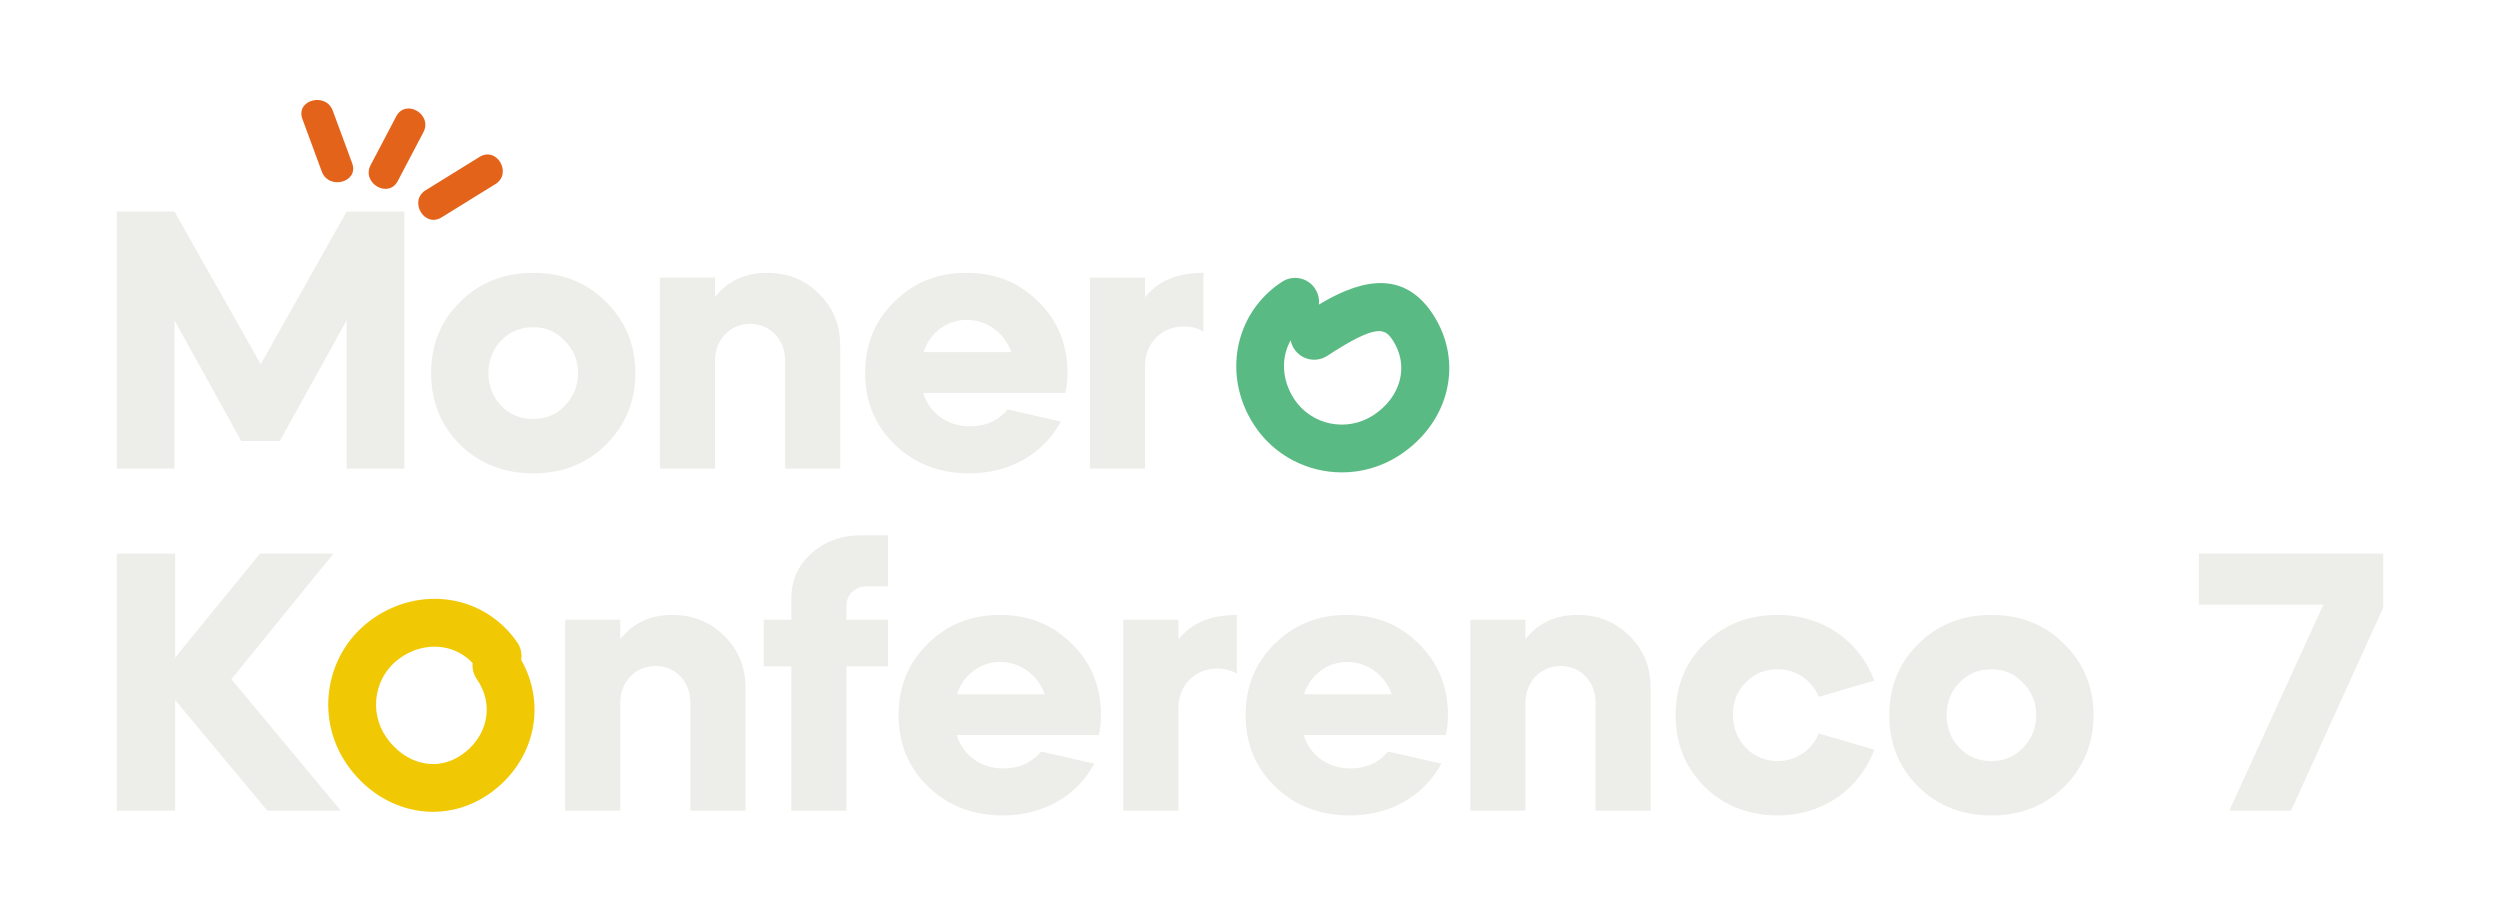
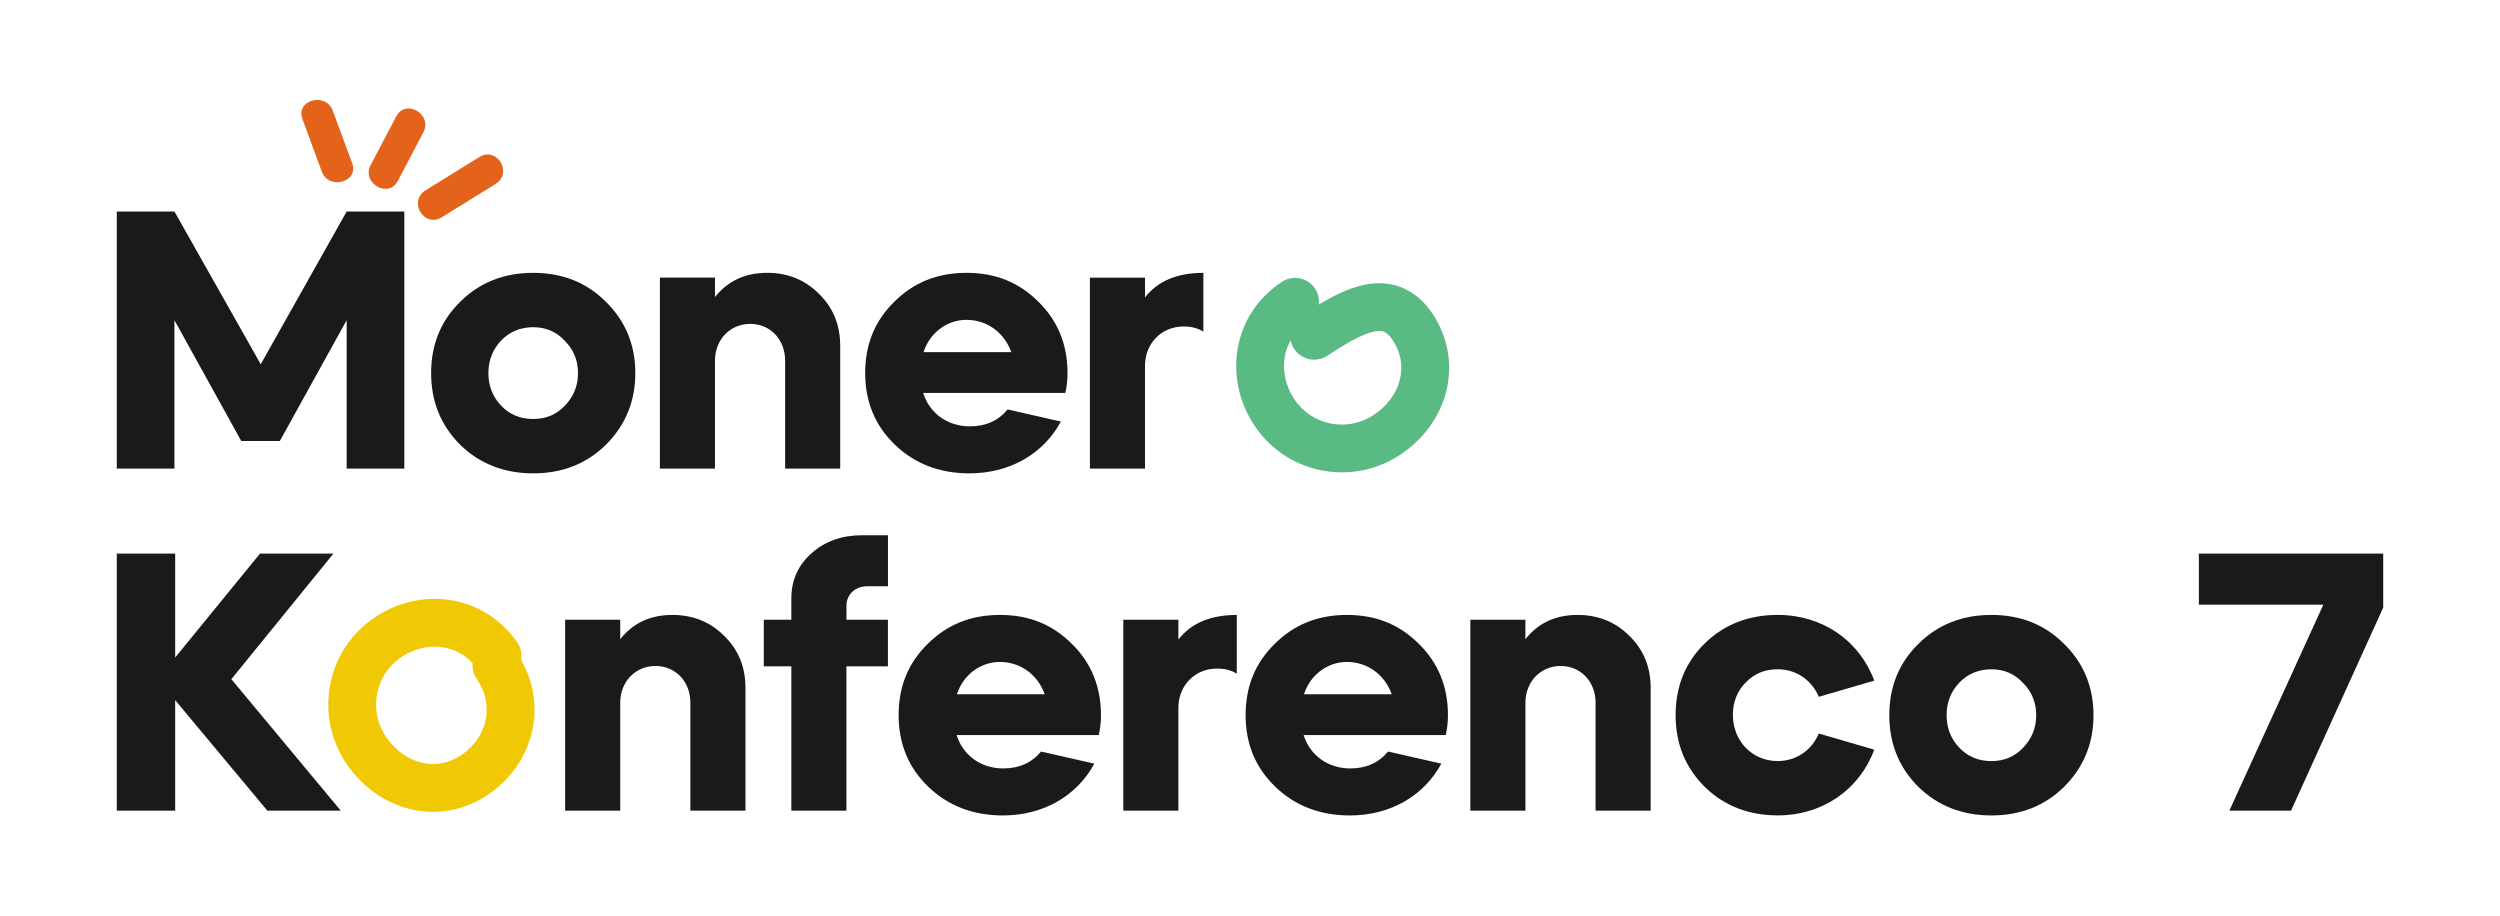
<svg xmlns="http://www.w3.org/2000/svg" id="Layer_1" viewBox="0 0 904.5 331.2">
  <defs>
-     <style>.cls-1{fill:#e4631a;}.cls-2{fill:#f1c804;}.cls-3{fill:#edeee9;}.cls-4{fill:#5aba83;}</style>
+     <style>.cls-1{fill:#e4631a;}.cls-2{fill:#f1c804;}.cls-3{fill:#1a1a1a;}.cls-4{fill:#5aba83;}</style>
  </defs>
  <path class="cls-3" d="M42.25,169.53v-93.01h20.86l31.22,55.27,31.09-55.27h20.86v93.01h-20.86v-53.68l-24.18,43.71h-13.95l-24.18-43.71v53.68h-20.86Z" />
  <path class="cls-3" d="M155.98,134.99c0-10.23,3.46-18.87,10.5-25.78,7.04-7.04,15.94-10.5,26.44-10.5s19.27,3.45,26.31,10.5c7.04,6.91,10.63,15.55,10.63,25.78s-3.59,18.87-10.63,25.91c-7.04,6.91-15.81,10.36-26.31,10.36s-19.4-3.46-26.44-10.36c-7.04-7.04-10.5-15.68-10.5-25.91ZM204.34,146.81c3.19-3.32,4.78-7.18,4.78-11.82s-1.59-8.5-4.78-11.69c-3.06-3.32-6.91-4.92-11.43-4.92s-8.5,1.59-11.56,4.78c-3.06,3.19-4.65,7.18-4.65,11.83s1.59,8.64,4.65,11.82c3.05,3.19,6.91,4.78,11.56,4.78s8.37-1.59,11.43-4.78Z" />
  <path class="cls-3" d="M238.75,100.44h19.93v7.04c4.65-5.85,10.9-8.77,18.87-8.77,7.44,0,13.68,2.52,18.73,7.57,5.18,5.05,7.71,11.29,7.71,18.87v44.38h-19.93v-39.06c0-7.57-5.31-13.29-12.62-13.29s-12.76,5.71-12.76,13.29v39.06h-19.93v-69.09Z" />
  <path class="cls-3" d="M334.01,142.16c2.26,7.31,8.77,12.09,16.87,12.09,5.71,0,10.23-1.99,13.69-6.11l19.26,4.38c-6.24,11.56-18.34,18.74-33.08,18.74-10.76,0-19.8-3.46-26.97-10.36s-10.76-15.55-10.76-25.91,3.46-18.87,10.5-25.78c7.04-7.04,15.68-10.5,26.17-10.5s19,3.45,26.04,10.5c7.04,6.91,10.5,15.55,10.5,25.78,0,2.52-.27,4.92-.8,7.18h-51.42ZM365.9,127.41c-2.53-7.04-8.77-11.69-16.21-11.69-7.04,0-13.29,4.65-15.55,11.69h31.76Z" />
  <path class="cls-3" d="M414.25,107.62c4.65-5.98,11.69-8.9,21.13-8.9v21.26c-1.86-1.2-4.25-1.86-7.17-1.86-7.97,0-13.95,6.11-13.95,14.22v37.2h-19.93v-69.09h19.93v7.18Z" />
  <path class="cls-3" d="M42.25,200.29h21.13v37.6l30.69-37.6h26.57l-36.94,45.44,39.6,47.57h-26.57l-33.35-39.99v39.99h-21.13v-93.01Z" />
  <path class="cls-3" d="M204.47,224.21h19.93v7.04c4.65-5.85,10.9-8.77,18.87-8.77,7.44,0,13.68,2.52,18.73,7.57,5.18,5.05,7.71,11.29,7.71,18.87v44.38h-19.93v-39.06c0-7.57-5.31-13.29-12.62-13.29s-12.76,5.71-12.76,13.29v39.06h-19.93v-69.09Z" />
  <path class="cls-3" d="M306.24,224.21h15.01v16.87h-15.01v52.22h-19.93v-52.22h-9.97v-16.87h9.97v-7.71c0-6.51,2.39-11.96,7.31-16.34,4.92-4.38,11.03-6.51,18.34-6.51h9.3v18.47h-7.57c-4.25,0-7.44,2.92-7.44,7.04v5.05Z" />
  <path class="cls-3" d="M346.1,265.93c2.26,7.31,8.77,12.09,16.87,12.09,5.71,0,10.23-1.99,13.69-6.11l19.27,4.38c-6.24,11.56-18.34,18.74-33.08,18.74-10.76,0-19.8-3.46-26.97-10.36-7.18-6.91-10.76-15.55-10.76-25.91s3.45-18.87,10.5-25.78c7.04-7.04,15.68-10.5,26.17-10.5s19,3.45,26.04,10.5c7.04,6.91,10.5,15.55,10.5,25.78,0,2.52-.27,4.92-.8,7.18h-51.42ZM377.98,251.18c-2.52-7.04-8.77-11.69-16.21-11.69-7.04,0-13.29,4.65-15.55,11.69h31.76Z" />
  <path class="cls-3" d="M426.34,231.39c4.65-5.98,11.69-8.9,21.13-8.9v21.26c-1.86-1.2-4.25-1.86-7.18-1.86-7.97,0-13.95,6.11-13.95,14.22v37.2h-19.93v-69.09h19.93v7.17Z" />
  <path class="cls-3" d="M471.65,265.93c2.26,7.31,8.77,12.09,16.87,12.09,5.71,0,10.23-1.99,13.69-6.11l19.26,4.38c-6.24,11.56-18.34,18.74-33.08,18.74-10.76,0-19.8-3.46-26.97-10.36-7.18-6.91-10.76-15.55-10.76-25.91s3.46-18.87,10.5-25.78c7.04-7.04,15.68-10.5,26.17-10.5s19,3.45,26.04,10.5c7.04,6.91,10.5,15.55,10.5,25.78,0,2.52-.27,4.92-.8,7.18h-51.42ZM503.54,251.18c-2.53-7.04-8.77-11.69-16.21-11.69-7.04,0-13.29,4.65-15.55,11.69h31.76Z" />
  <path class="cls-3" d="M531.96,224.21h19.93v7.04c4.65-5.85,10.89-8.77,18.87-8.77,7.44,0,13.69,2.52,18.74,7.57,5.18,5.05,7.71,11.29,7.71,18.87v44.38h-19.93v-39.06c0-7.57-5.32-13.29-12.62-13.29s-12.76,5.71-12.76,13.29v39.06h-19.93v-69.09Z" />
  <path class="cls-3" d="M658.05,252.11c-2.53-5.98-8.11-9.97-14.88-9.97-4.65,0-8.5,1.59-11.56,4.78-3.06,3.06-4.65,7.04-4.65,11.69,0,9.57,7.04,16.74,16.21,16.74,6.78,0,12.36-3.99,14.88-9.97l20.06,5.85c-5.31,14.35-18.6,23.78-34.94,23.78-10.5,0-19.4-3.46-26.44-10.36-7.04-7.04-10.5-15.68-10.5-25.91s3.45-19,10.5-25.91c7.04-6.91,15.94-10.36,26.44-10.36,16.34,0,29.63,9.43,34.94,23.78l-20.06,5.85Z" />
  <path class="cls-3" d="M683.55,258.76c0-10.23,3.45-18.87,10.5-25.78,7.04-7.04,15.94-10.5,26.44-10.5s19.27,3.45,26.31,10.5c7.04,6.91,10.63,15.55,10.63,25.78s-3.59,18.87-10.63,25.91c-7.04,6.91-15.81,10.36-26.31,10.36s-19.4-3.46-26.44-10.36c-7.04-7.04-10.5-15.68-10.5-25.91ZM731.92,270.58c3.19-3.32,4.78-7.18,4.78-11.82s-1.59-8.5-4.78-11.69c-3.06-3.32-6.91-4.92-11.43-4.92s-8.5,1.59-11.56,4.78c-3.06,3.19-4.65,7.18-4.65,11.83s1.59,8.64,4.65,11.82c3.06,3.19,6.91,4.78,11.56,4.78s8.37-1.59,11.43-4.78Z" />
  <path class="cls-3" d="M795.55,218.76v-18.47h66.7v19.53l-33.35,73.48h-22.32l34.01-74.54h-45.04Z" />
  <path class="cls-1" d="M143.92,65.48c3.09-5.88,6.18-11.76,9.27-17.64,3.4-6.48-6.42-12.24-9.83-5.74-3.09,5.88-6.18,11.76-9.27,17.64-3.4,6.48,6.42,12.24,9.83,5.74h0Z" />
-   <path class="cls-1" d="M159.74,78.66c6.5-4.02,13-8.04,19.5-12.06,6.22-3.85.51-13.7-5.74-9.83-6.5,4.02-13,8.04-19.5,12.06-6.22,3.85-.51,13.7,5.74,9.83h0Z" />
+   <path class="cls-1" d="M159.74,78.66c6.5-4.02,13-8.04,19.5-12.06s.51-13.7-5.74-9.83c-6.5,4.02-13,8.04-19.5,12.06s-.51,13.7,5.74,9.83h0Z" />
  <path class="cls-1" d="M127.41,59.04c-2.34-6.34-4.68-12.67-7.02-19.01-2.52-6.81-13.52-3.87-10.98,3.03,2.34,6.34,4.68,12.67,7.02,19.01,2.52,6.81,13.52,3.87,10.98-3.03h0Z" />
-   <path class="cls-4" d="M485.52,170.91c-12.4,0-24.54-6.03-31.78-17.13-11.61-17.79-7.17-40.55,10.1-51.83,4-2.61,9.36-1.49,11.97,2.51,1.15,1.77,1.58,3.8,1.35,5.74,12.22-7.31,29.53-14.48,41.27,3.51,11.25,17.23,6.05,39.15-12.1,51-6.43,4.2-13.66,6.2-20.81,6.2ZM466.98,123.09c-3.54,6.26-3.3,14.29,1.23,21.24,6.21,9.52,19.07,12.16,28.66,5.9,10.05-6.56,13.02-17.94,7.07-27.06-2.82-4.31-5.47-6.36-23.74,5.57-4,2.61-9.36,1.49-11.97-2.51-.64-.98-1.06-2.05-1.26-3.13Z" />
-   <path class="cls-2" d="M156.7,293.72c-2.62,0-5.25-.3-7.86-.9-9.25-2.13-17.53-7.89-23.29-16.23-5.78-8.35-7.98-18.45-6.19-28.43,1.79-9.99,7.37-18.68,15.7-24.44,8.32-5.76,18.18-8.11,27.78-6.64,9.88,1.52,18.51,6.97,24.31,15.34,1.33,1.93,1.78,4.21,1.42,6.35,4.37,7.69,5.84,16.43,4.13,24.95-1.89,9.45-7.51,17.82-15.84,23.58-6.11,4.23-13.06,6.41-20.15,6.41ZM157.23,233.96c-4.26,0-8.55,1.37-12.33,3.99-4.52,3.13-7.54,7.84-8.52,13.27-.98,5.45.23,10.97,3.39,15.54,3.31,4.78,7.91,8.06,12.95,9.22,4.97,1.15,9.92.15,14.3-2.88,4.62-3.19,7.71-7.72,8.72-12.75,1.01-5.06-.11-10.14-3.25-14.68-1.22-1.76-1.69-3.81-1.49-5.78-2.9-3.07-6.64-5.06-10.78-5.7-.98-.15-1.98-.23-2.97-.23Z" />
+   <path class="cls-4" d="M485.52,170.91c-12.4,0-24.54-6.03-31.79-17.13-5.53-8.47-7.62-18.4-5.89-27.95,1.79-9.84,7.46-18.32,15.99-23.88,4-2.61,9.36-1.49,11.97,2.51,1.15,1.77,1.58,3.8,1.35,5.74,5.35-3.23,10.68-5.9,16.12-7.09,10.29-2.25,19.22,1.5,25.16,10.6,5.56,8.51,7.25,18.51,4.75,28.15-2.38,9.19-8.36,17.31-16.85,22.85-6.43,4.19-13.66,6.2-20.81,6.2ZM466.98,123.08c-1.02,1.8-1.74,3.77-2.12,5.84-.94,5.18.25,10.65,3.35,15.4,6.21,9.52,19.07,12.17,28.66,5.9,4.87-3.18,8.27-7.69,9.56-12.7,1.28-4.94.42-9.91-2.49-14.37-2.28-3.49-4.06-3.8-6.97-3.16-4.73,1.04-10.88,4.88-16.77,8.73-4,2.61-9.36,1.49-11.97-2.51-.64-.99-1.06-2.05-1.26-3.14Z" />
+   <path class="cls-2" d="M156.7,293.73c-2.62,0-5.25-.3-7.86-.9-9.25-2.13-17.53-7.89-23.29-16.23-11.94-17.26-7.68-40.97,9.51-52.87,8.32-5.76,18.19-8.11,27.78-6.64,9.88,1.52,18.51,6.97,24.31,15.34,1.33,1.93,1.78,4.21,1.42,6.35,4.37,7.7,5.84,16.43,4.13,24.95-1.89,9.45-7.51,17.82-15.84,23.59-6.11,4.23-13.06,6.41-20.15,6.41ZM157.23,233.96c-4.26,0-8.55,1.37-12.33,3.99-9.34,6.47-11.65,19.39-5.13,28.81,3.31,4.78,7.91,8.06,12.95,9.22,4.97,1.15,9.92.15,14.3-2.88,4.62-3.19,7.71-7.72,8.72-12.75,1.01-5.06-.11-10.14-3.25-14.68-1.22-1.76-1.69-3.81-1.49-5.78-2.9-3.07-6.64-5.06-10.78-5.7-.98-.15-1.98-.23-2.97-.23Z" />
</svg>
